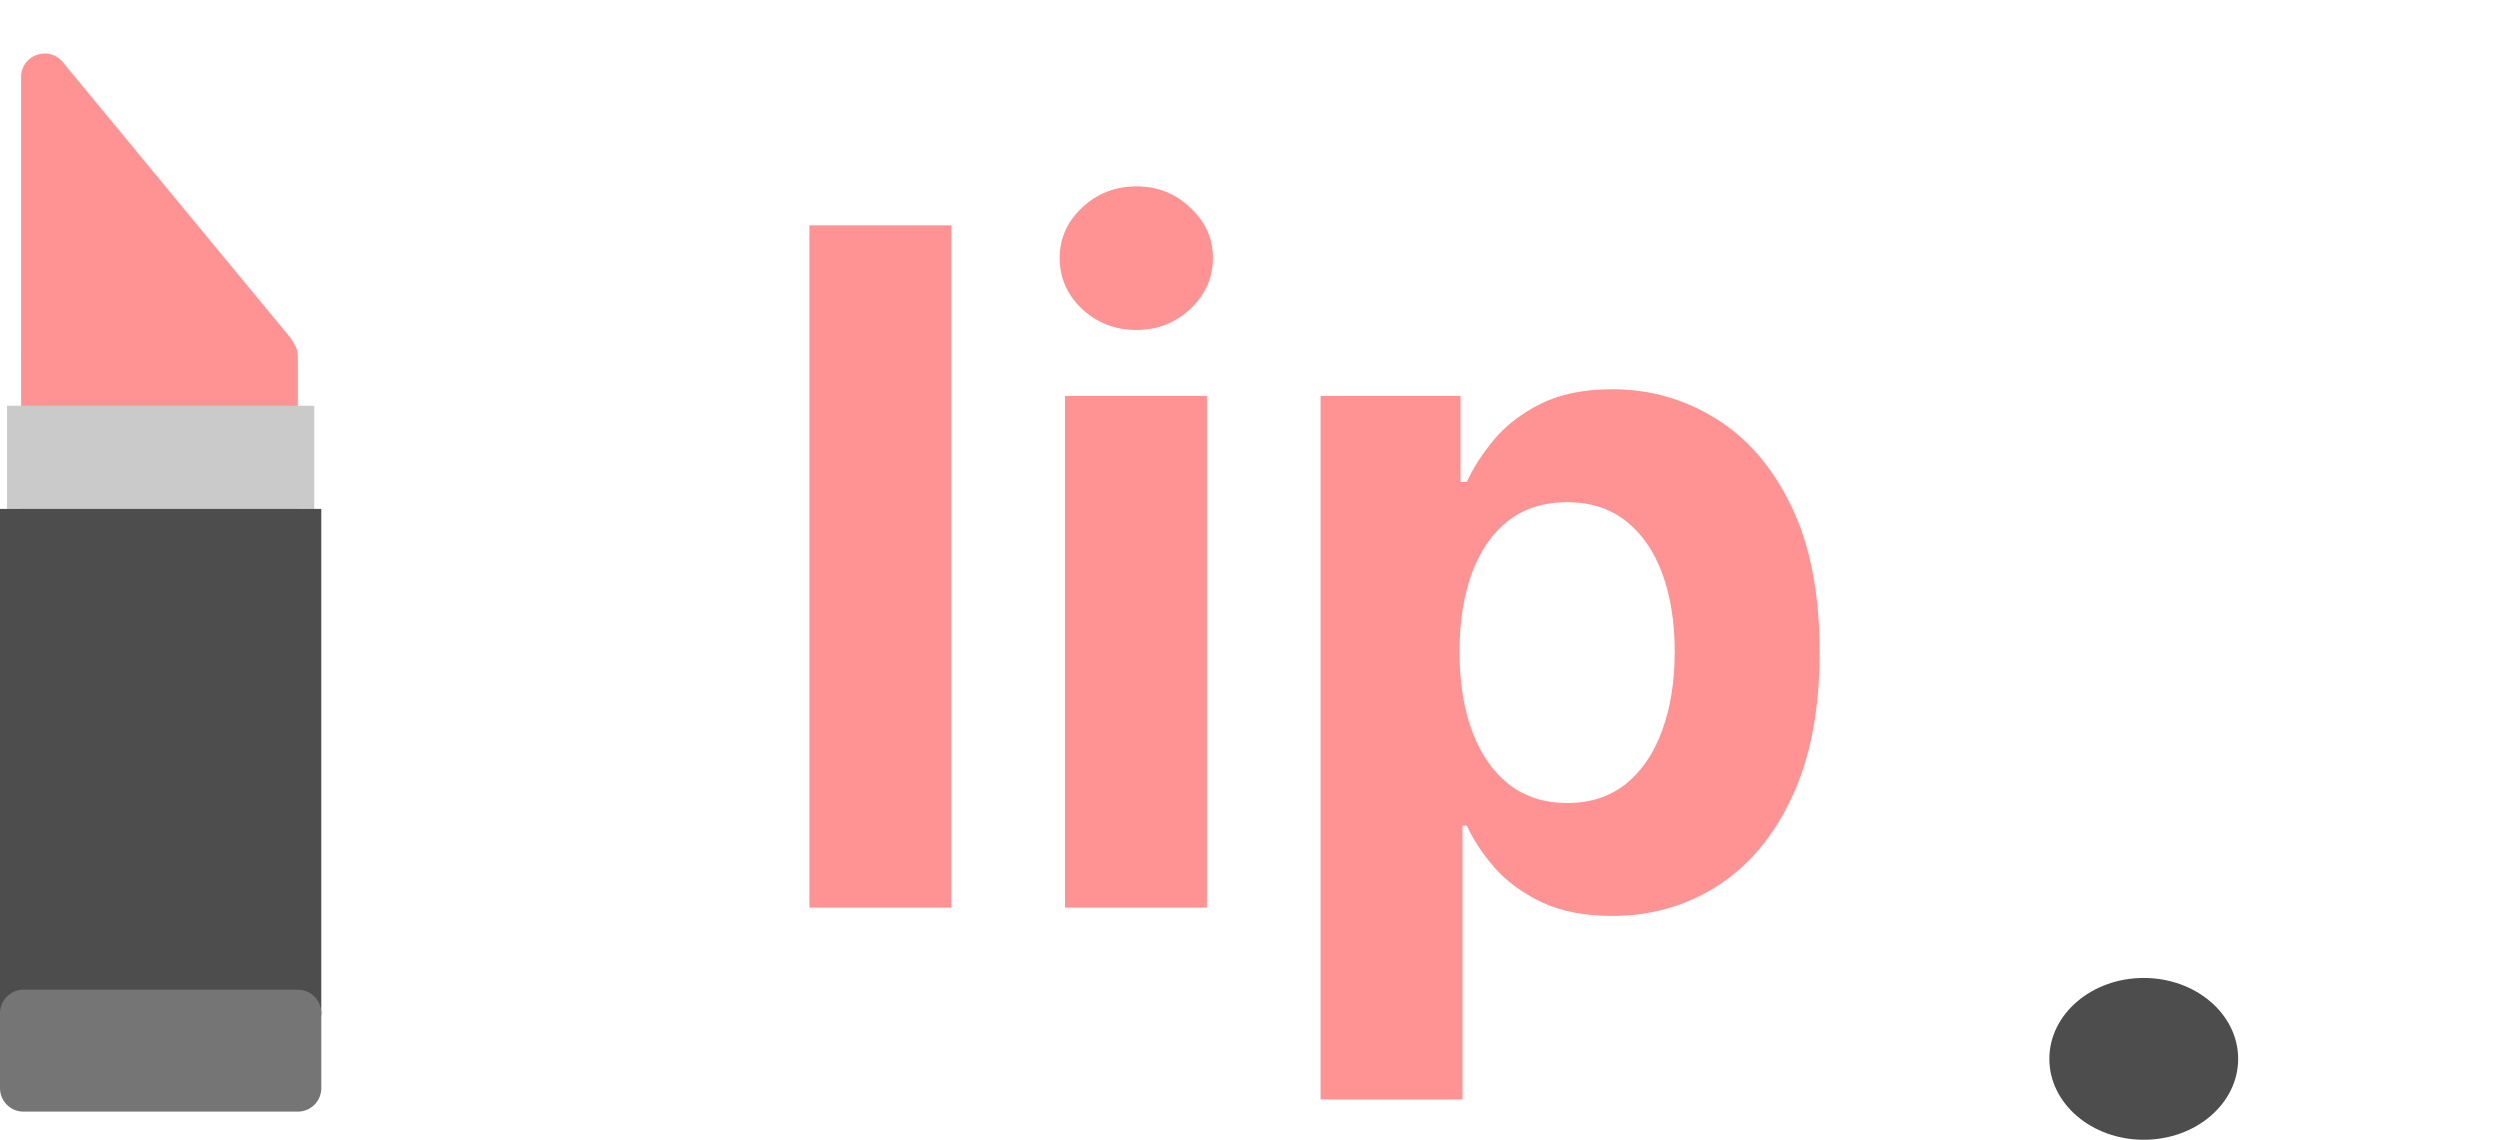
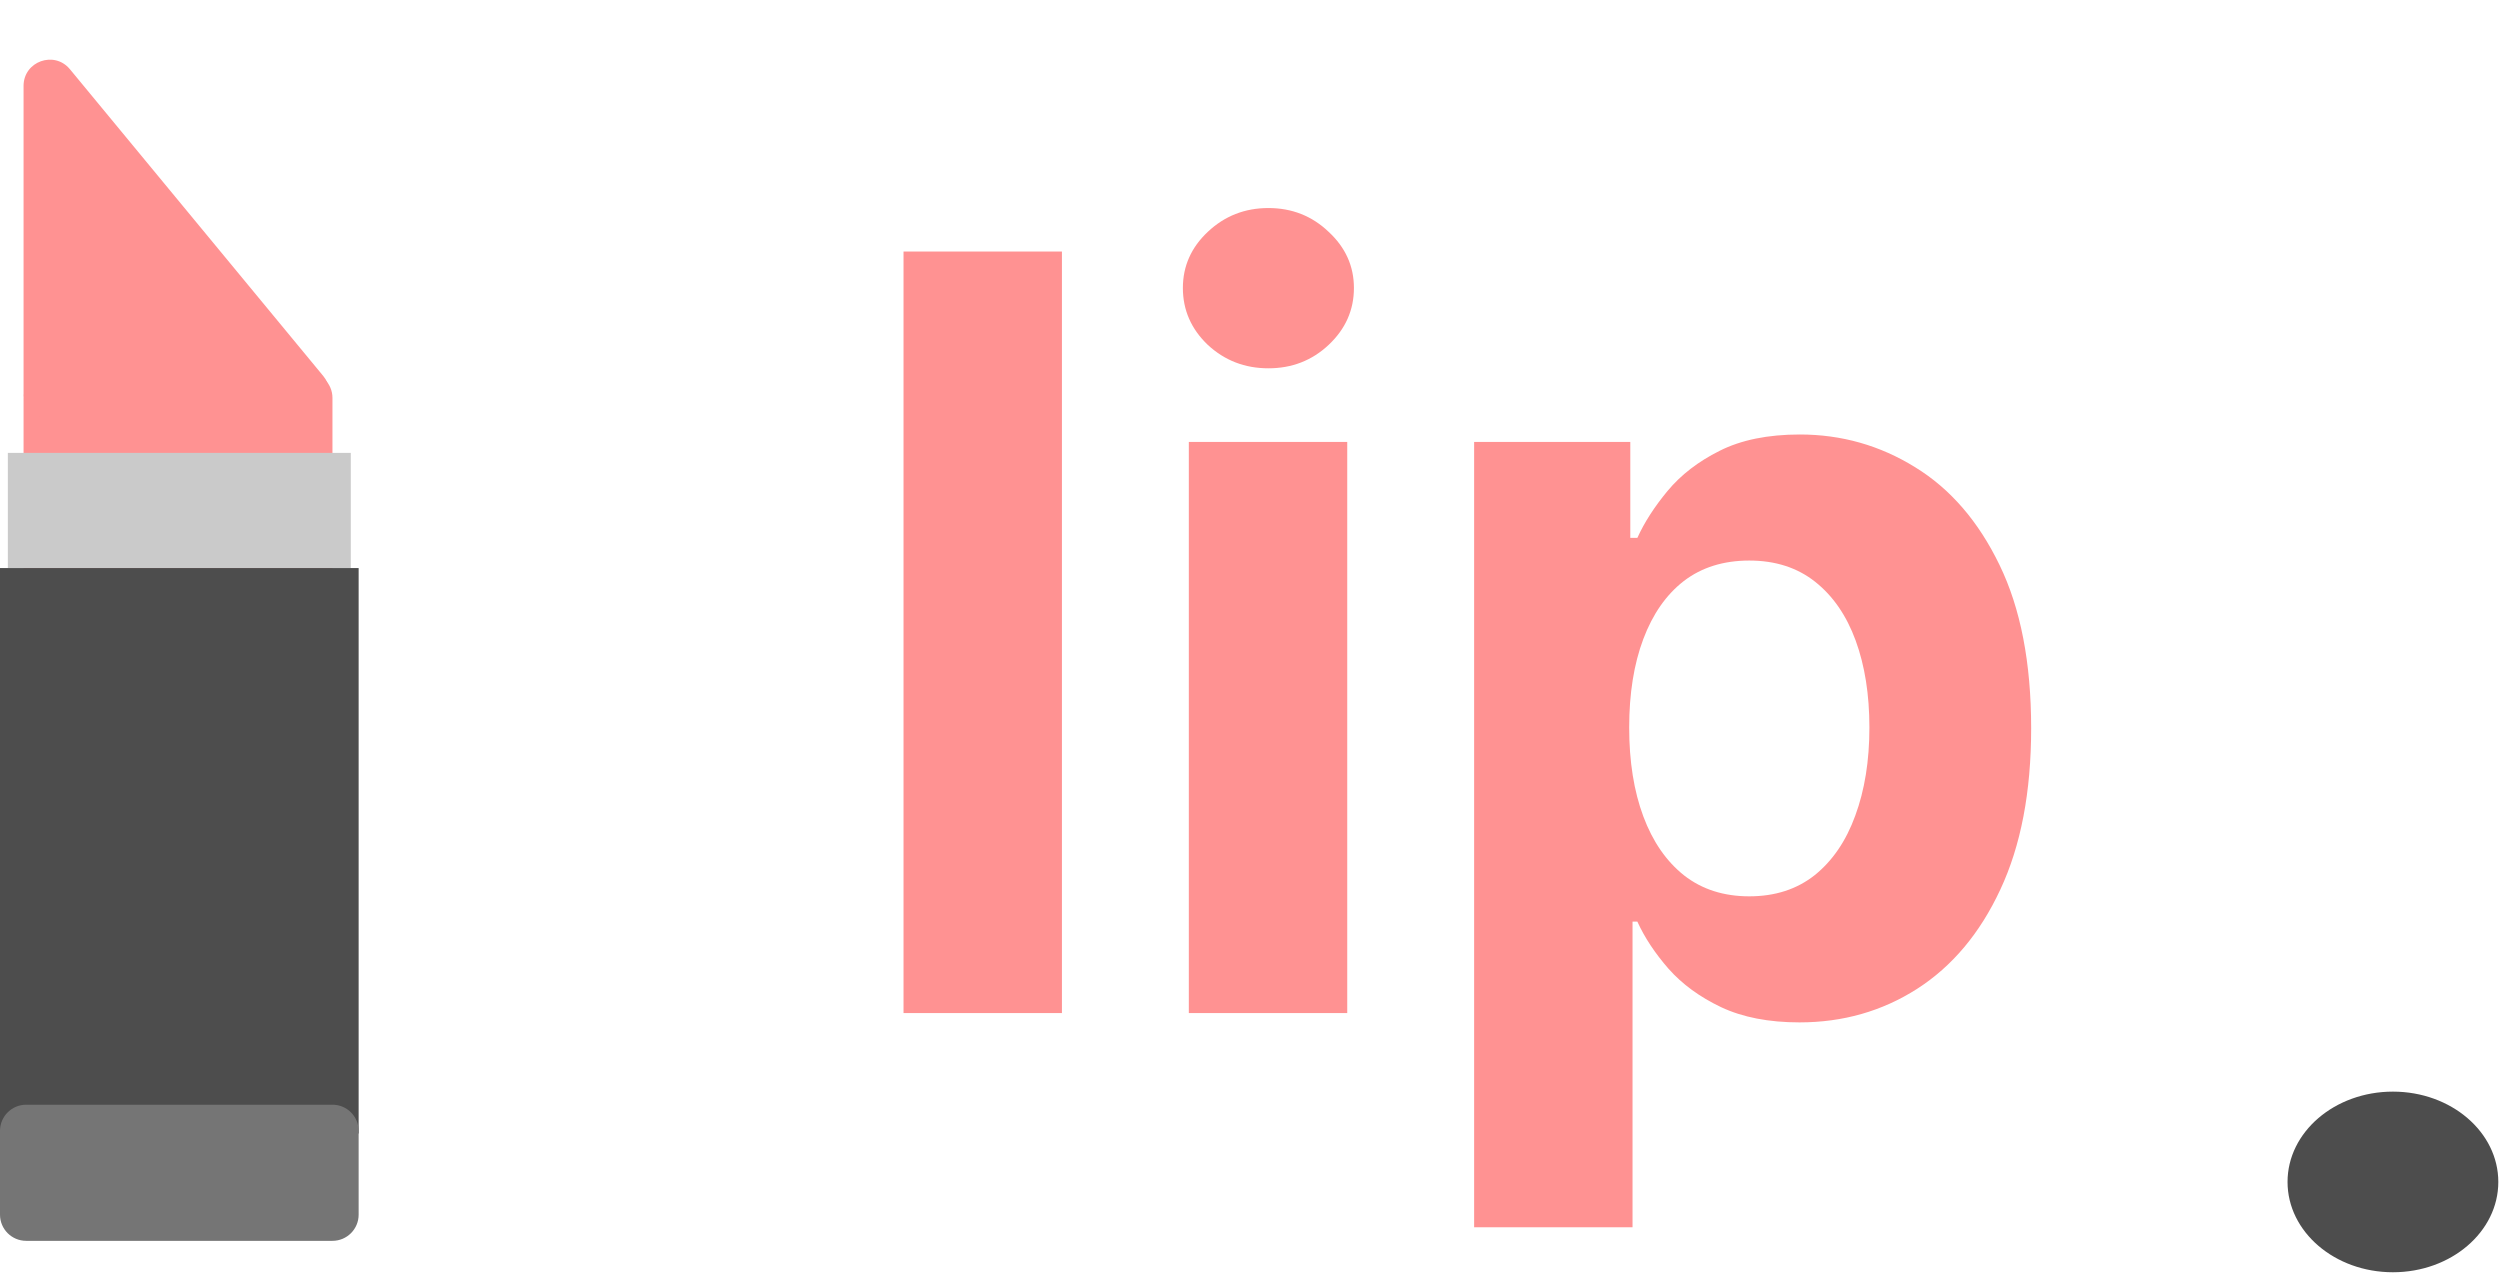
- <svg xmlns="http://www.w3.org/2000/svg" width="1066" height="486" viewBox="0 0 1066 486" fill="none">
+ <svg xmlns="http://www.w3.org/2000/svg" width="955" height="486" viewBox="0 0 955 486" fill="none">
  <rect x="9" y="142" width="118" height="324" rx="10" fill="#FF9292" />
  <path d="M26.711 26.447C20.741 19.218 9 23.439 9 32.814V150C9 155.523 13.477 160 19 160H115.773C124.23 160 128.869 150.154 123.484 143.632L26.711 26.447Z" fill="#FF9292" />
  <rect x="3" y="173" width="131" height="44" fill="#CACACA" />
  <rect y="217" width="137" height="216" fill="#4D4D4D" />
  <rect y="422" width="137" height="52" rx="10" fill="#757575" />
-   <path d="M405.64 96.091V387H345.129V96.091H405.64ZM454.113 387V168.818H514.624V387H454.113ZM484.511 140.693C475.514 140.693 467.797 137.71 461.357 131.744C455.013 125.684 451.84 118.439 451.84 110.011C451.84 101.678 455.013 94.528 461.357 88.562C467.797 82.502 475.514 79.472 484.511 79.472C493.507 79.472 501.177 82.502 507.522 88.562C513.961 94.528 517.181 101.678 517.181 110.011C517.181 118.439 513.961 125.684 507.522 131.744C501.177 137.71 493.507 140.693 484.511 140.693ZM563.097 468.818V168.818H622.756V205.466H625.455C628.107 199.595 631.942 193.629 636.961 187.568C642.075 181.413 648.703 176.299 656.847 172.227C665.086 168.061 675.313 165.977 687.529 165.977C703.438 165.977 718.116 170.144 731.563 178.477C745.01 186.716 755.758 199.169 763.808 215.835C771.857 232.407 775.881 253.193 775.881 278.193C775.881 302.53 771.952 323.08 764.092 339.841C756.327 356.508 745.72 369.15 732.273 377.767C718.921 386.29 703.959 390.551 687.387 390.551C675.645 390.551 665.654 388.61 657.416 384.727C649.272 380.845 642.595 375.968 637.387 370.097C632.179 364.131 628.202 358.117 625.455 352.057H623.609V468.818H563.097ZM622.33 277.909C622.33 290.883 624.13 302.199 627.728 311.858C631.327 321.517 636.535 329.045 643.353 334.443C650.171 339.746 658.457 342.398 668.211 342.398C678.059 342.398 686.393 339.699 693.211 334.301C700.029 328.809 705.19 321.233 708.694 311.574C712.292 301.82 714.092 290.598 714.092 277.909C714.092 265.314 712.34 254.235 708.836 244.67C705.332 235.106 700.171 227.625 693.353 222.227C686.535 216.83 678.154 214.131 668.211 214.131C658.362 214.131 650.029 216.735 643.211 221.943C636.487 227.152 631.327 234.538 627.728 244.102C624.13 253.667 622.33 264.936 622.33 277.909Z" fill="#FF9292" />
+   <path d="M405.659 96.091V387H345.148V96.091H405.659ZM454.132 387V168.818H514.643V387H454.132ZM484.53 140.693C475.534 140.693 467.816 137.71 461.376 131.744C455.032 125.684 451.859 118.439 451.859 110.011C451.859 101.678 455.032 94.528 461.376 88.562C467.816 82.502 475.534 79.472 484.53 79.472C493.526 79.472 501.196 82.502 507.541 88.562C513.981 94.528 517.2 101.678 517.2 110.011C517.2 118.439 513.981 125.684 507.541 131.744C501.196 137.71 493.526 140.693 484.53 140.693ZM563.116 468.818V168.818H622.776V205.466H625.474C628.126 199.595 631.961 193.629 636.98 187.568C642.094 181.413 648.723 176.299 656.866 172.227C665.105 168.061 675.332 165.977 687.548 165.977C703.457 165.977 718.135 170.144 731.582 178.477C745.029 186.716 755.777 199.169 763.827 215.835C771.876 232.407 775.901 253.193 775.901 278.193C775.901 302.53 771.971 323.08 764.111 339.841C756.346 356.508 745.74 369.15 732.293 377.767C718.94 386.29 703.978 390.551 687.406 390.551C675.664 390.551 665.673 388.61 657.435 384.727C649.291 380.845 642.615 375.968 637.406 370.097C632.198 364.131 628.221 358.117 625.474 352.057H623.628V468.818H563.116ZM622.349 277.909C622.349 290.883 624.149 302.199 627.747 311.858C631.346 321.517 636.554 329.045 643.372 334.443C650.19 339.746 658.476 342.398 668.23 342.398C678.079 342.398 686.412 339.699 693.23 334.301C700.048 328.809 705.209 321.233 708.713 311.574C712.312 301.82 714.111 290.598 714.111 277.909C714.111 265.314 712.359 254.235 708.855 244.67C705.351 235.106 700.19 227.625 693.372 222.227C686.554 216.83 678.173 214.131 668.23 214.131C658.382 214.131 650.048 216.735 643.23 221.943C636.507 227.152 631.346 234.538 627.747 244.102C624.149 253.667 622.349 264.936 622.349 277.909Z" fill="#FF9292" />
  <path d="M954.354 451.5C954.354 470.554 936.331 486 914.098 486C891.864 486 873.841 470.554 873.841 451.5C873.841 432.446 891.864 417 914.098 417C936.331 417 954.354 432.446 954.354 451.5Z" fill="#4D4D4D" />
</svg>
